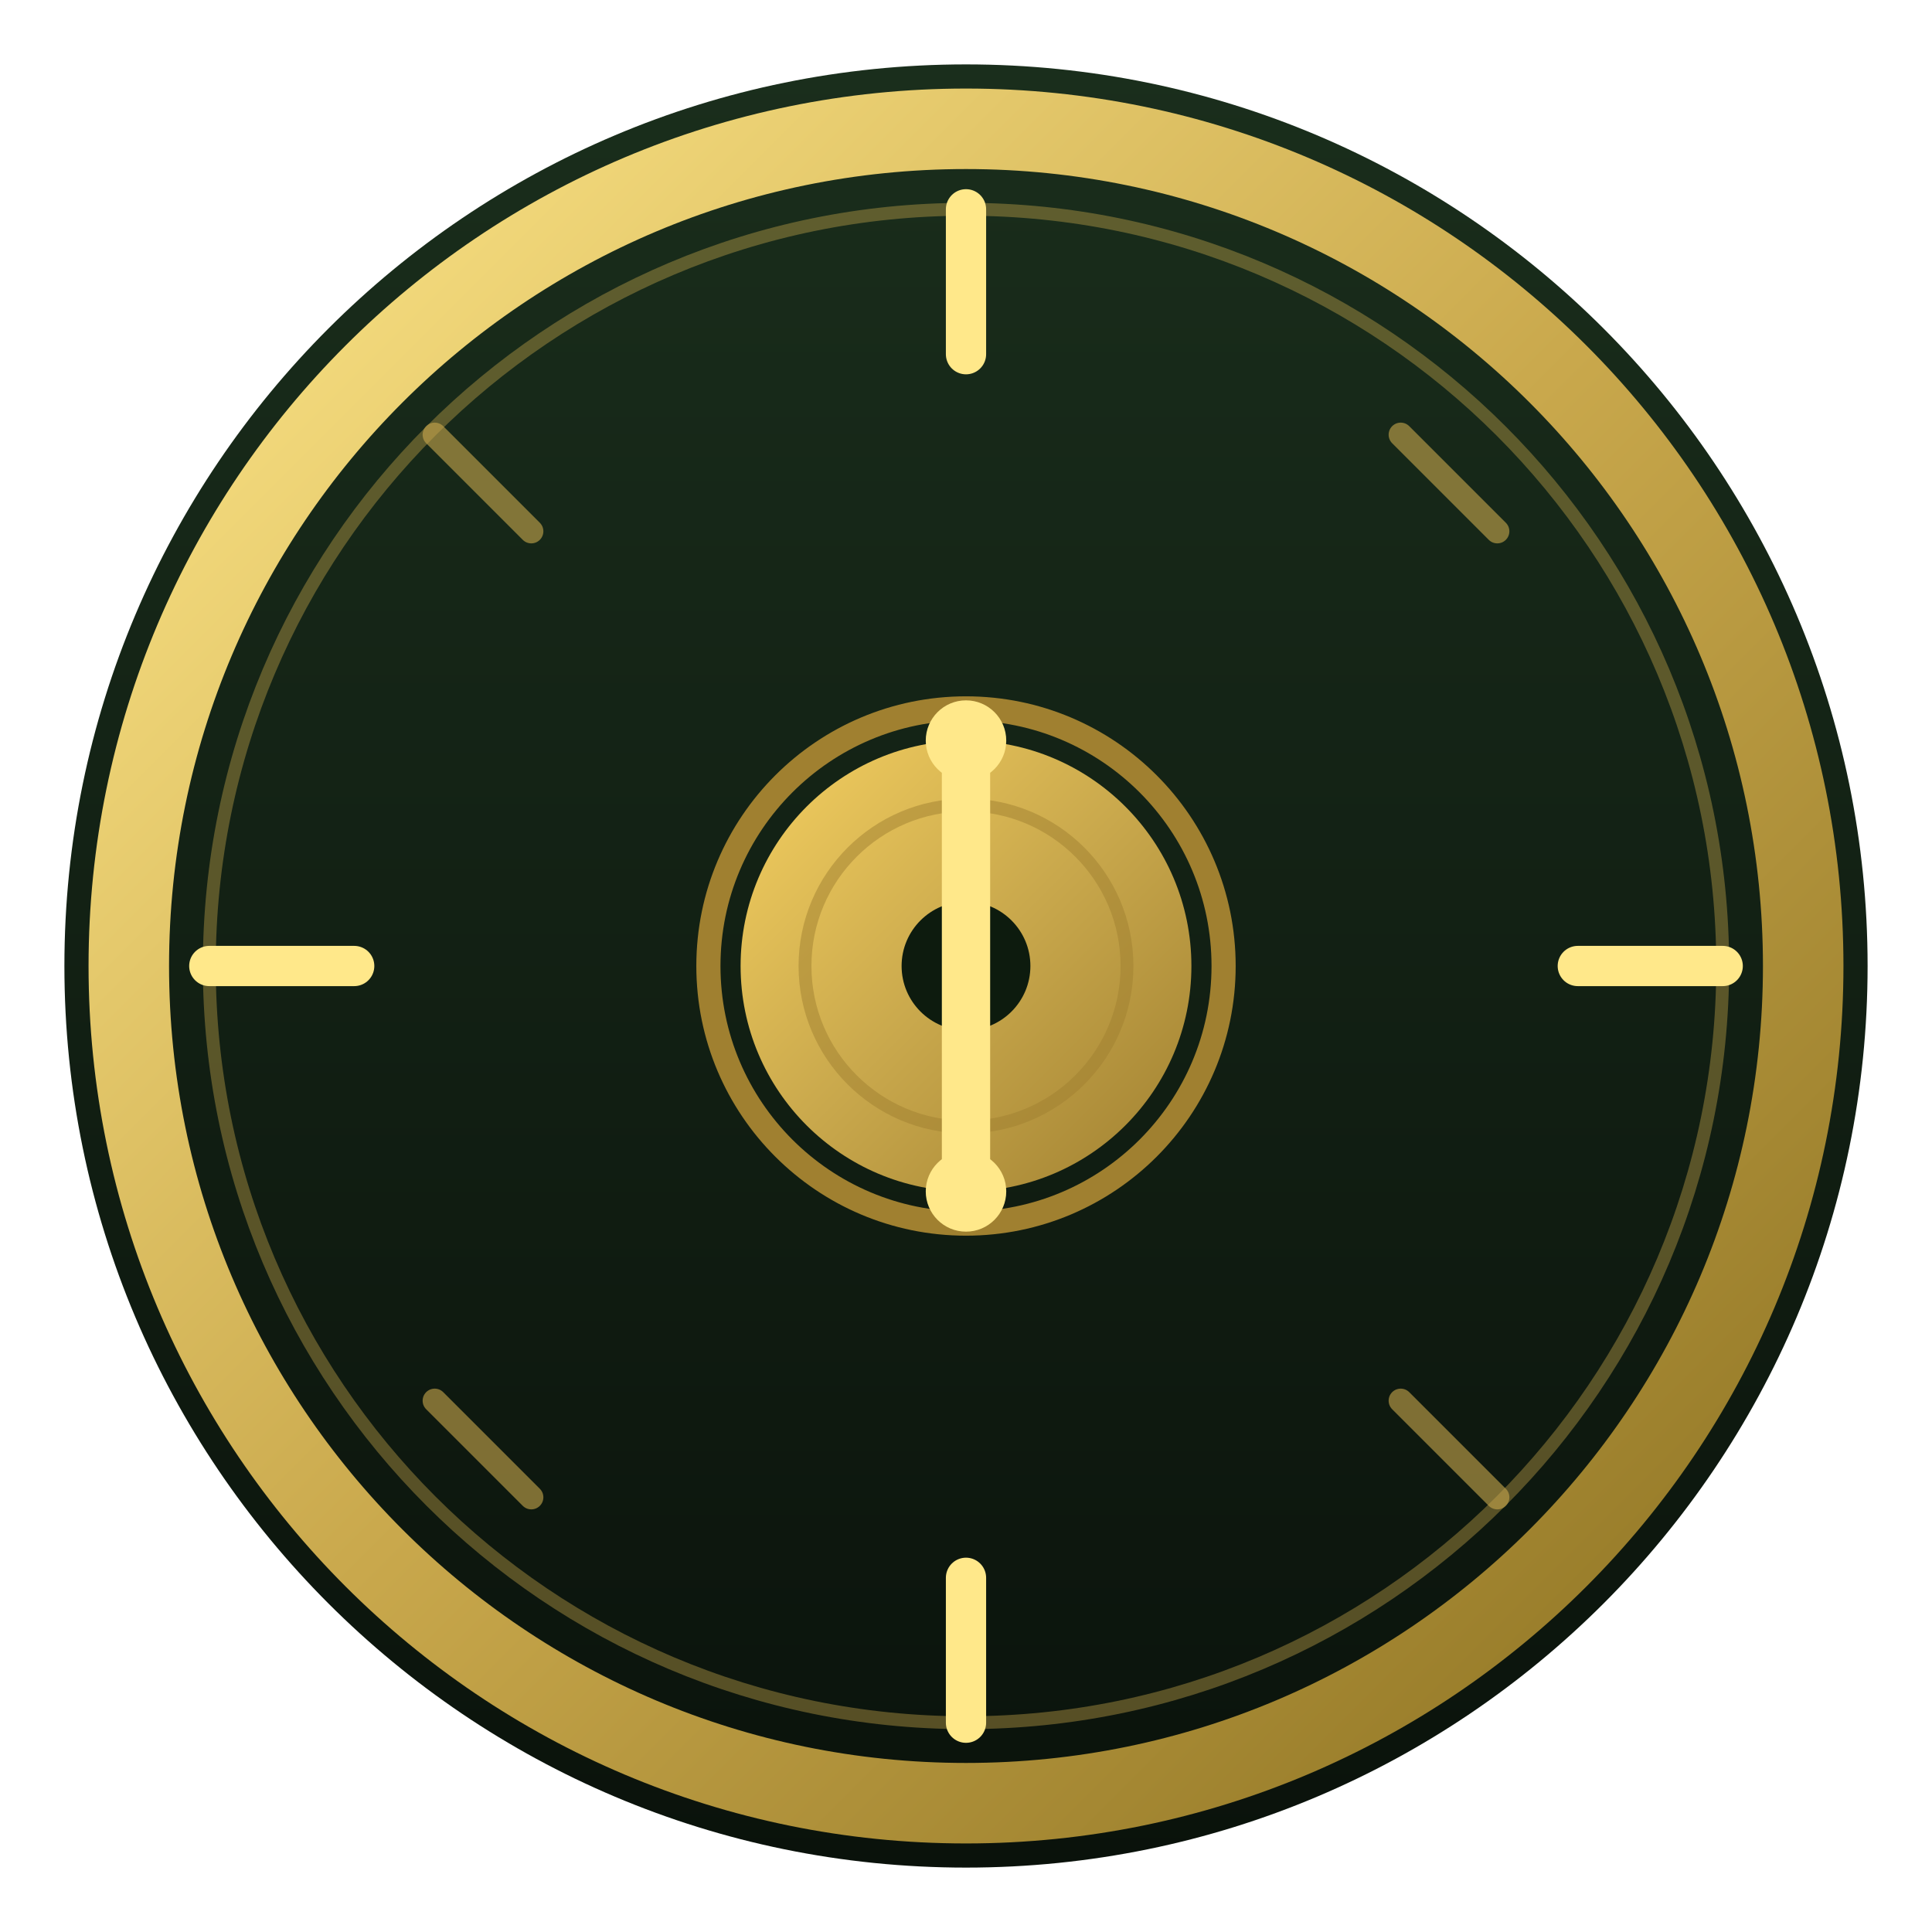
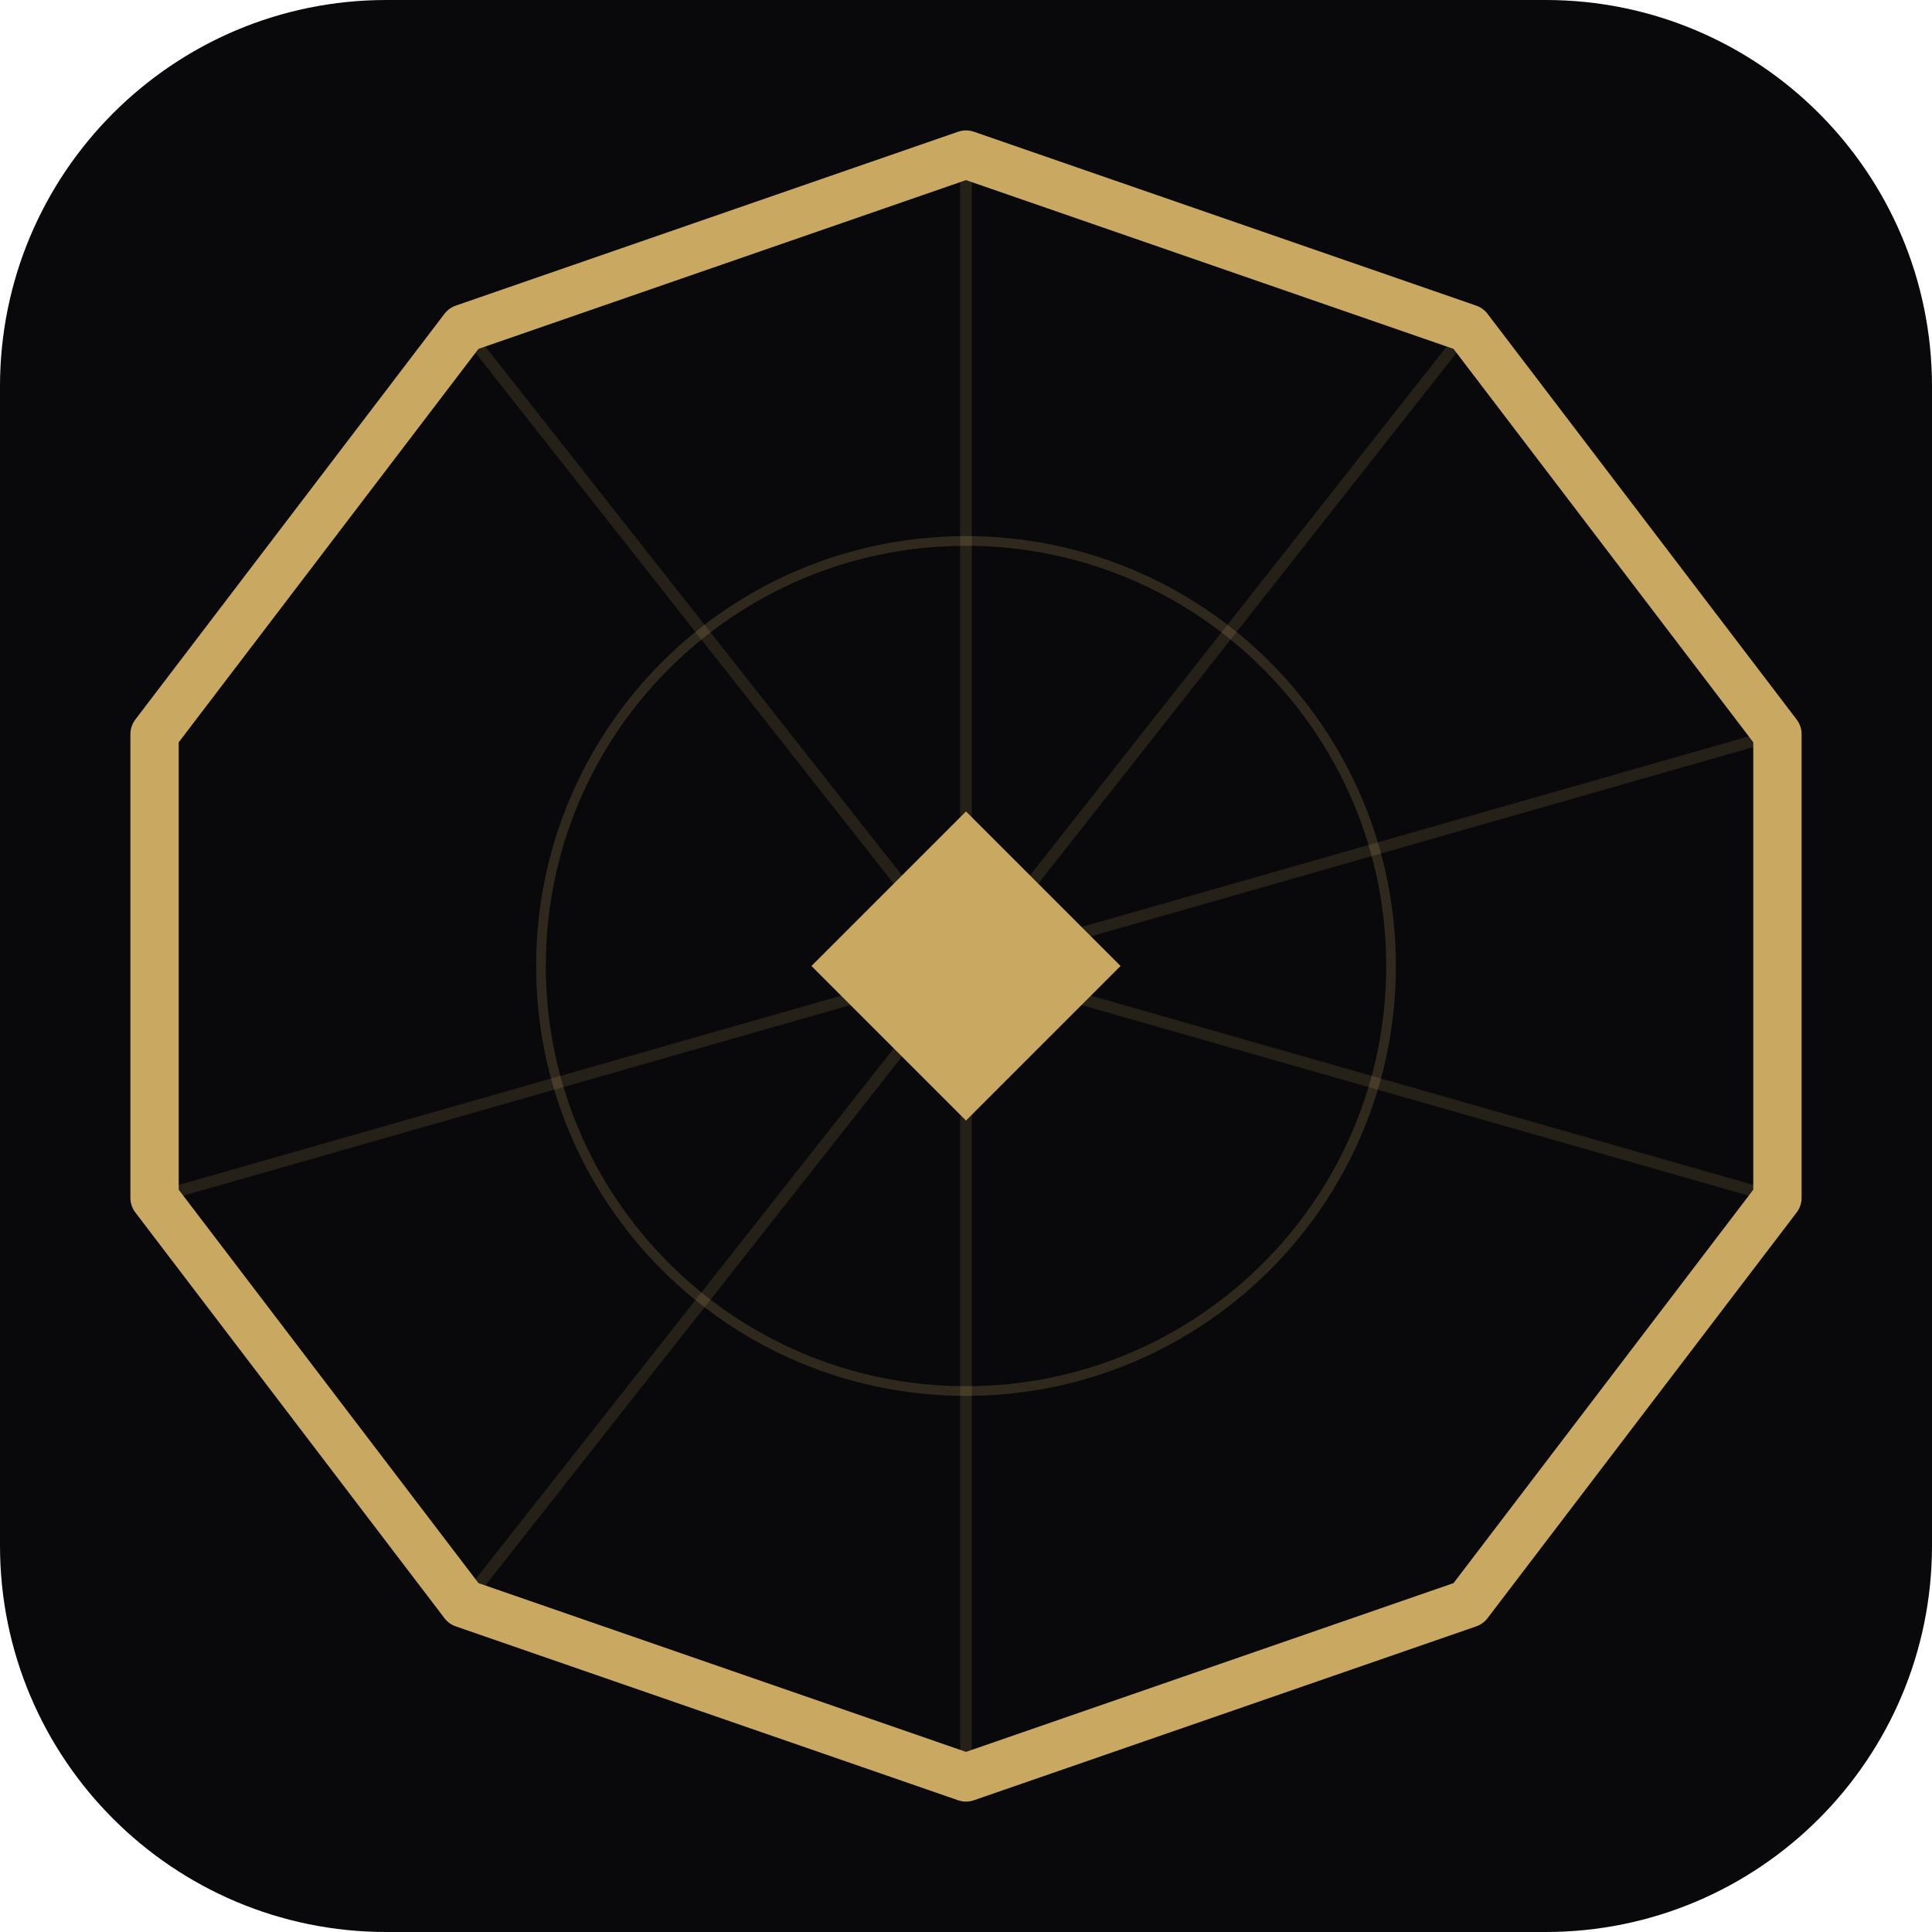
- <svg xmlns="http://www.w3.org/2000/svg" viewBox="0 0 120 120">
-   <defs>
-     <linearGradient id="g1" x1="0%" y1="0%" x2="100%" y2="100%">
-       <stop offset="0%" stop-color="#F5D060" />
-       <stop offset="50%" stop-color="#C9A84C" />
-       <stop offset="100%" stop-color="#A08030" />
-     </linearGradient>
-     <linearGradient id="g2" x1="0%" y1="0%" x2="0%" y2="100%">
-       <stop offset="0%" stop-color="#1A2E1C" />
-       <stop offset="100%" stop-color="#0A120B" />
-     </linearGradient>
-     <linearGradient id="g3" x1="0%" y1="0%" x2="100%" y2="100%">
-       <stop offset="0%" stop-color="#FFE88A" />
-       <stop offset="50%" stop-color="#C9A84C" />
-       <stop offset="100%" stop-color="#8A7020" />
-     </linearGradient>
-   </defs>
-   <circle cx="60" cy="60" r="56" fill="url(#g2)" />
-   <circle cx="60" cy="60" r="52" fill="none" stroke="url(#g3)" stroke-width="5" />
-   <circle cx="60" cy="60" r="47" fill="none" stroke="#C9A84C" stroke-width="0.8" opacity="0.4" />
-   <line x1="60" y1="13" x2="60" y2="22" stroke="#FFE88A" stroke-width="2.5" stroke-linecap="round" />
-   <line x1="60" y1="98" x2="60" y2="107" stroke="#FFE88A" stroke-width="2.5" stroke-linecap="round" />
-   <line x1="13" y1="60" x2="22" y2="60" stroke="#FFE88A" stroke-width="2.5" stroke-linecap="round" />
-   <line x1="98" y1="60" x2="107" y2="60" stroke="#FFE88A" stroke-width="2.5" stroke-linecap="round" />
-   <line x1="27" y1="27" x2="33" y2="33" stroke="#C9A84C" stroke-width="1.5" stroke-linecap="round" opacity="0.6" />
-   <line x1="87" y1="27" x2="93" y2="33" stroke="#C9A84C" stroke-width="1.5" stroke-linecap="round" opacity="0.6" />
-   <line x1="27" y1="87" x2="33" y2="93" stroke="#C9A84C" stroke-width="1.5" stroke-linecap="round" opacity="0.6" />
-   <line x1="87" y1="87" x2="93" y2="93" stroke="#C9A84C" stroke-width="1.5" stroke-linecap="round" opacity="0.6" />
-   <circle cx="60" cy="60" r="16" fill="none" stroke="#A08030" stroke-width="1.5" />
-   <circle cx="60" cy="60" r="14" fill="url(#g1)" />
-   <circle cx="60" cy="60" r="10" fill="none" stroke="#A08030" stroke-width="0.8" opacity="0.5" />
-   <circle cx="60" cy="60" r="4" fill="#0D1B0E" />
-   <line x1="60" y1="46" x2="60" y2="74" stroke="#FFE88A" stroke-width="3" stroke-linecap="round" />
-   <circle cx="60" cy="46" r="2.5" fill="#FFE88A" />
-   <circle cx="60" cy="74" r="2.5" fill="#FFE88A" />
+ <svg xmlns="http://www.w3.org/2000/svg" viewBox="0 0 100 100">
+   <rect width="100" height="100" rx="20" fill="#09090B" />
+   <polygon points="50,8 76,17 92,38 92,62 76,83 50,92 24,83 8,62 8,38 24,17" fill="none" stroke="#C9A962" stroke-width="2.5" stroke-linejoin="round" />
+   <line x1="50" y1="50" x2="50" y2="8" stroke="#C9A962" stroke-width="0.6" opacity="0.15" />
+   <line x1="50" y1="50" x2="76" y2="17" stroke="#C9A962" stroke-width="0.6" opacity="0.15" />
+   <line x1="50" y1="50" x2="92" y2="38" stroke="#C9A962" stroke-width="0.6" opacity="0.15" />
+   <line x1="50" y1="50" x2="92" y2="62" stroke="#C9A962" stroke-width="0.6" opacity="0.15" />
+   <line x1="50" y1="50" x2="50" y2="92" stroke="#C9A962" stroke-width="0.6" opacity="0.15" />
+   <line x1="50" y1="50" x2="24" y2="83" stroke="#C9A962" stroke-width="0.6" opacity="0.15" />
+   <line x1="50" y1="50" x2="8" y2="62" stroke="#C9A962" stroke-width="0.6" opacity="0.15" />
+   <line x1="50" y1="50" x2="24" y2="17" stroke="#C9A962" stroke-width="0.6" opacity="0.15" />
+   <polygon points="50,42 58,50 50,58 42,50" fill="#C9A962" />
+   <circle cx="50" cy="50" r="22" fill="none" stroke="#C9A962" stroke-width="0.5" opacity="0.2" />
</svg>
